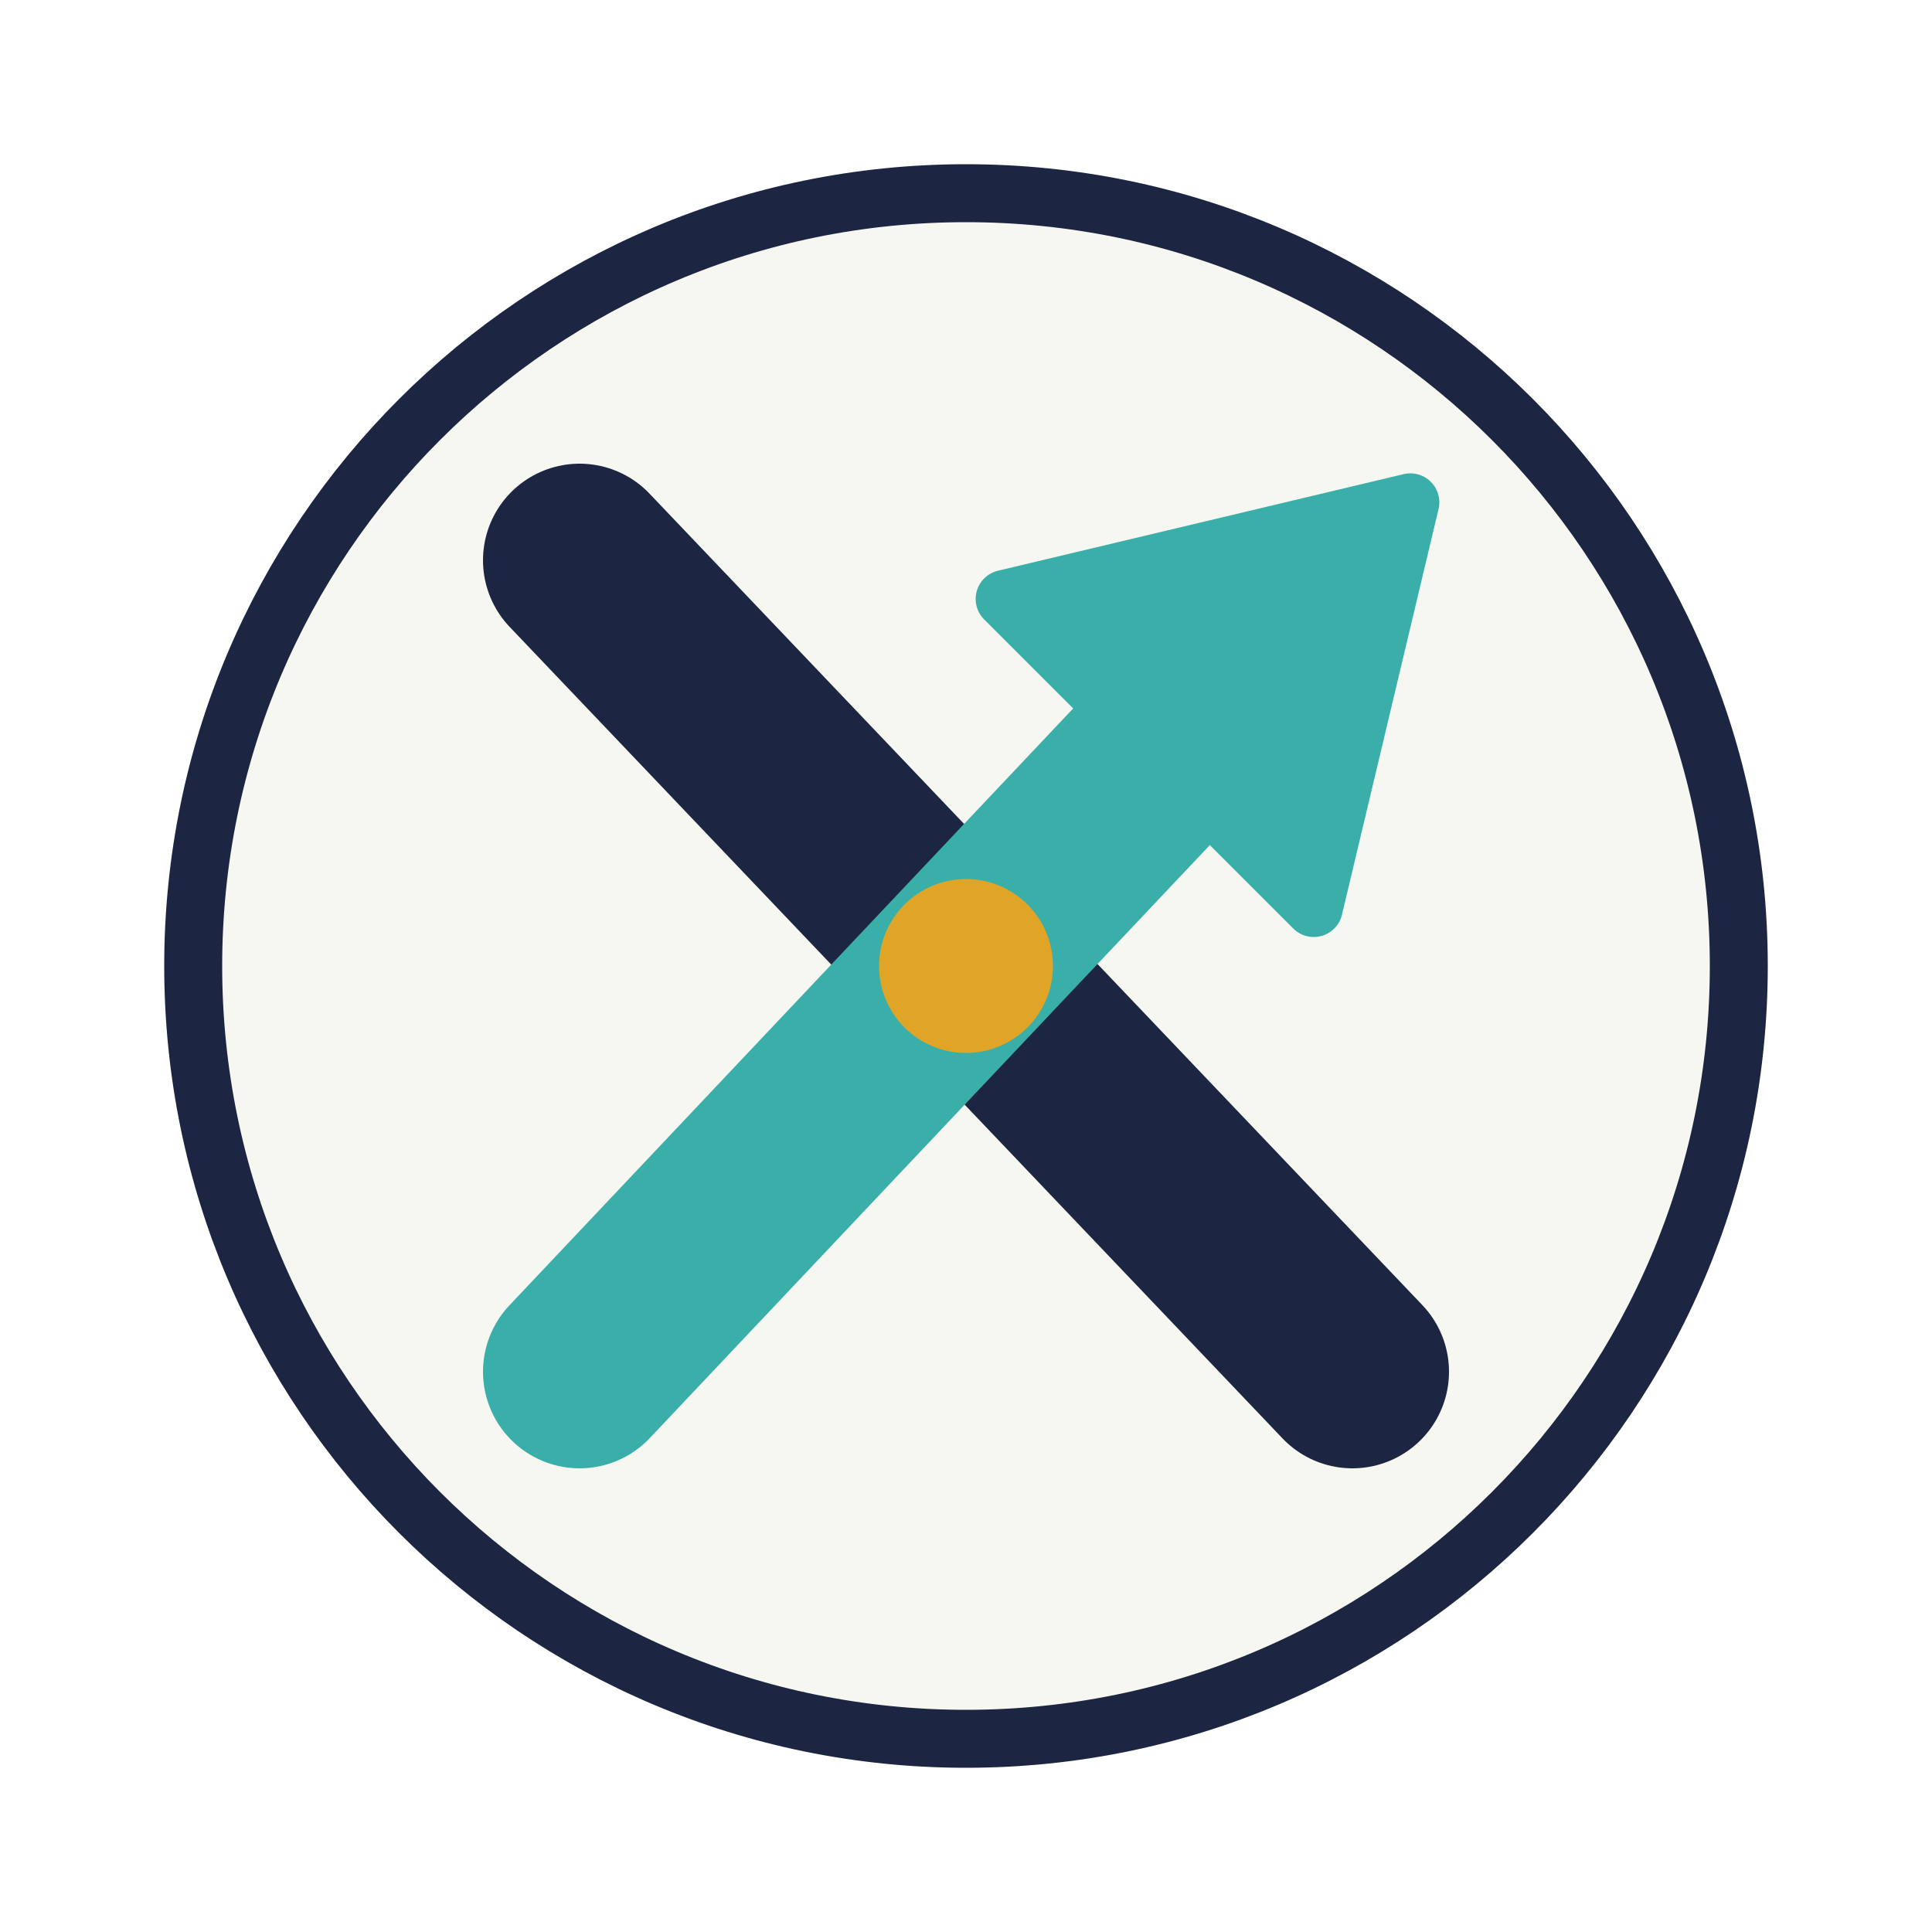
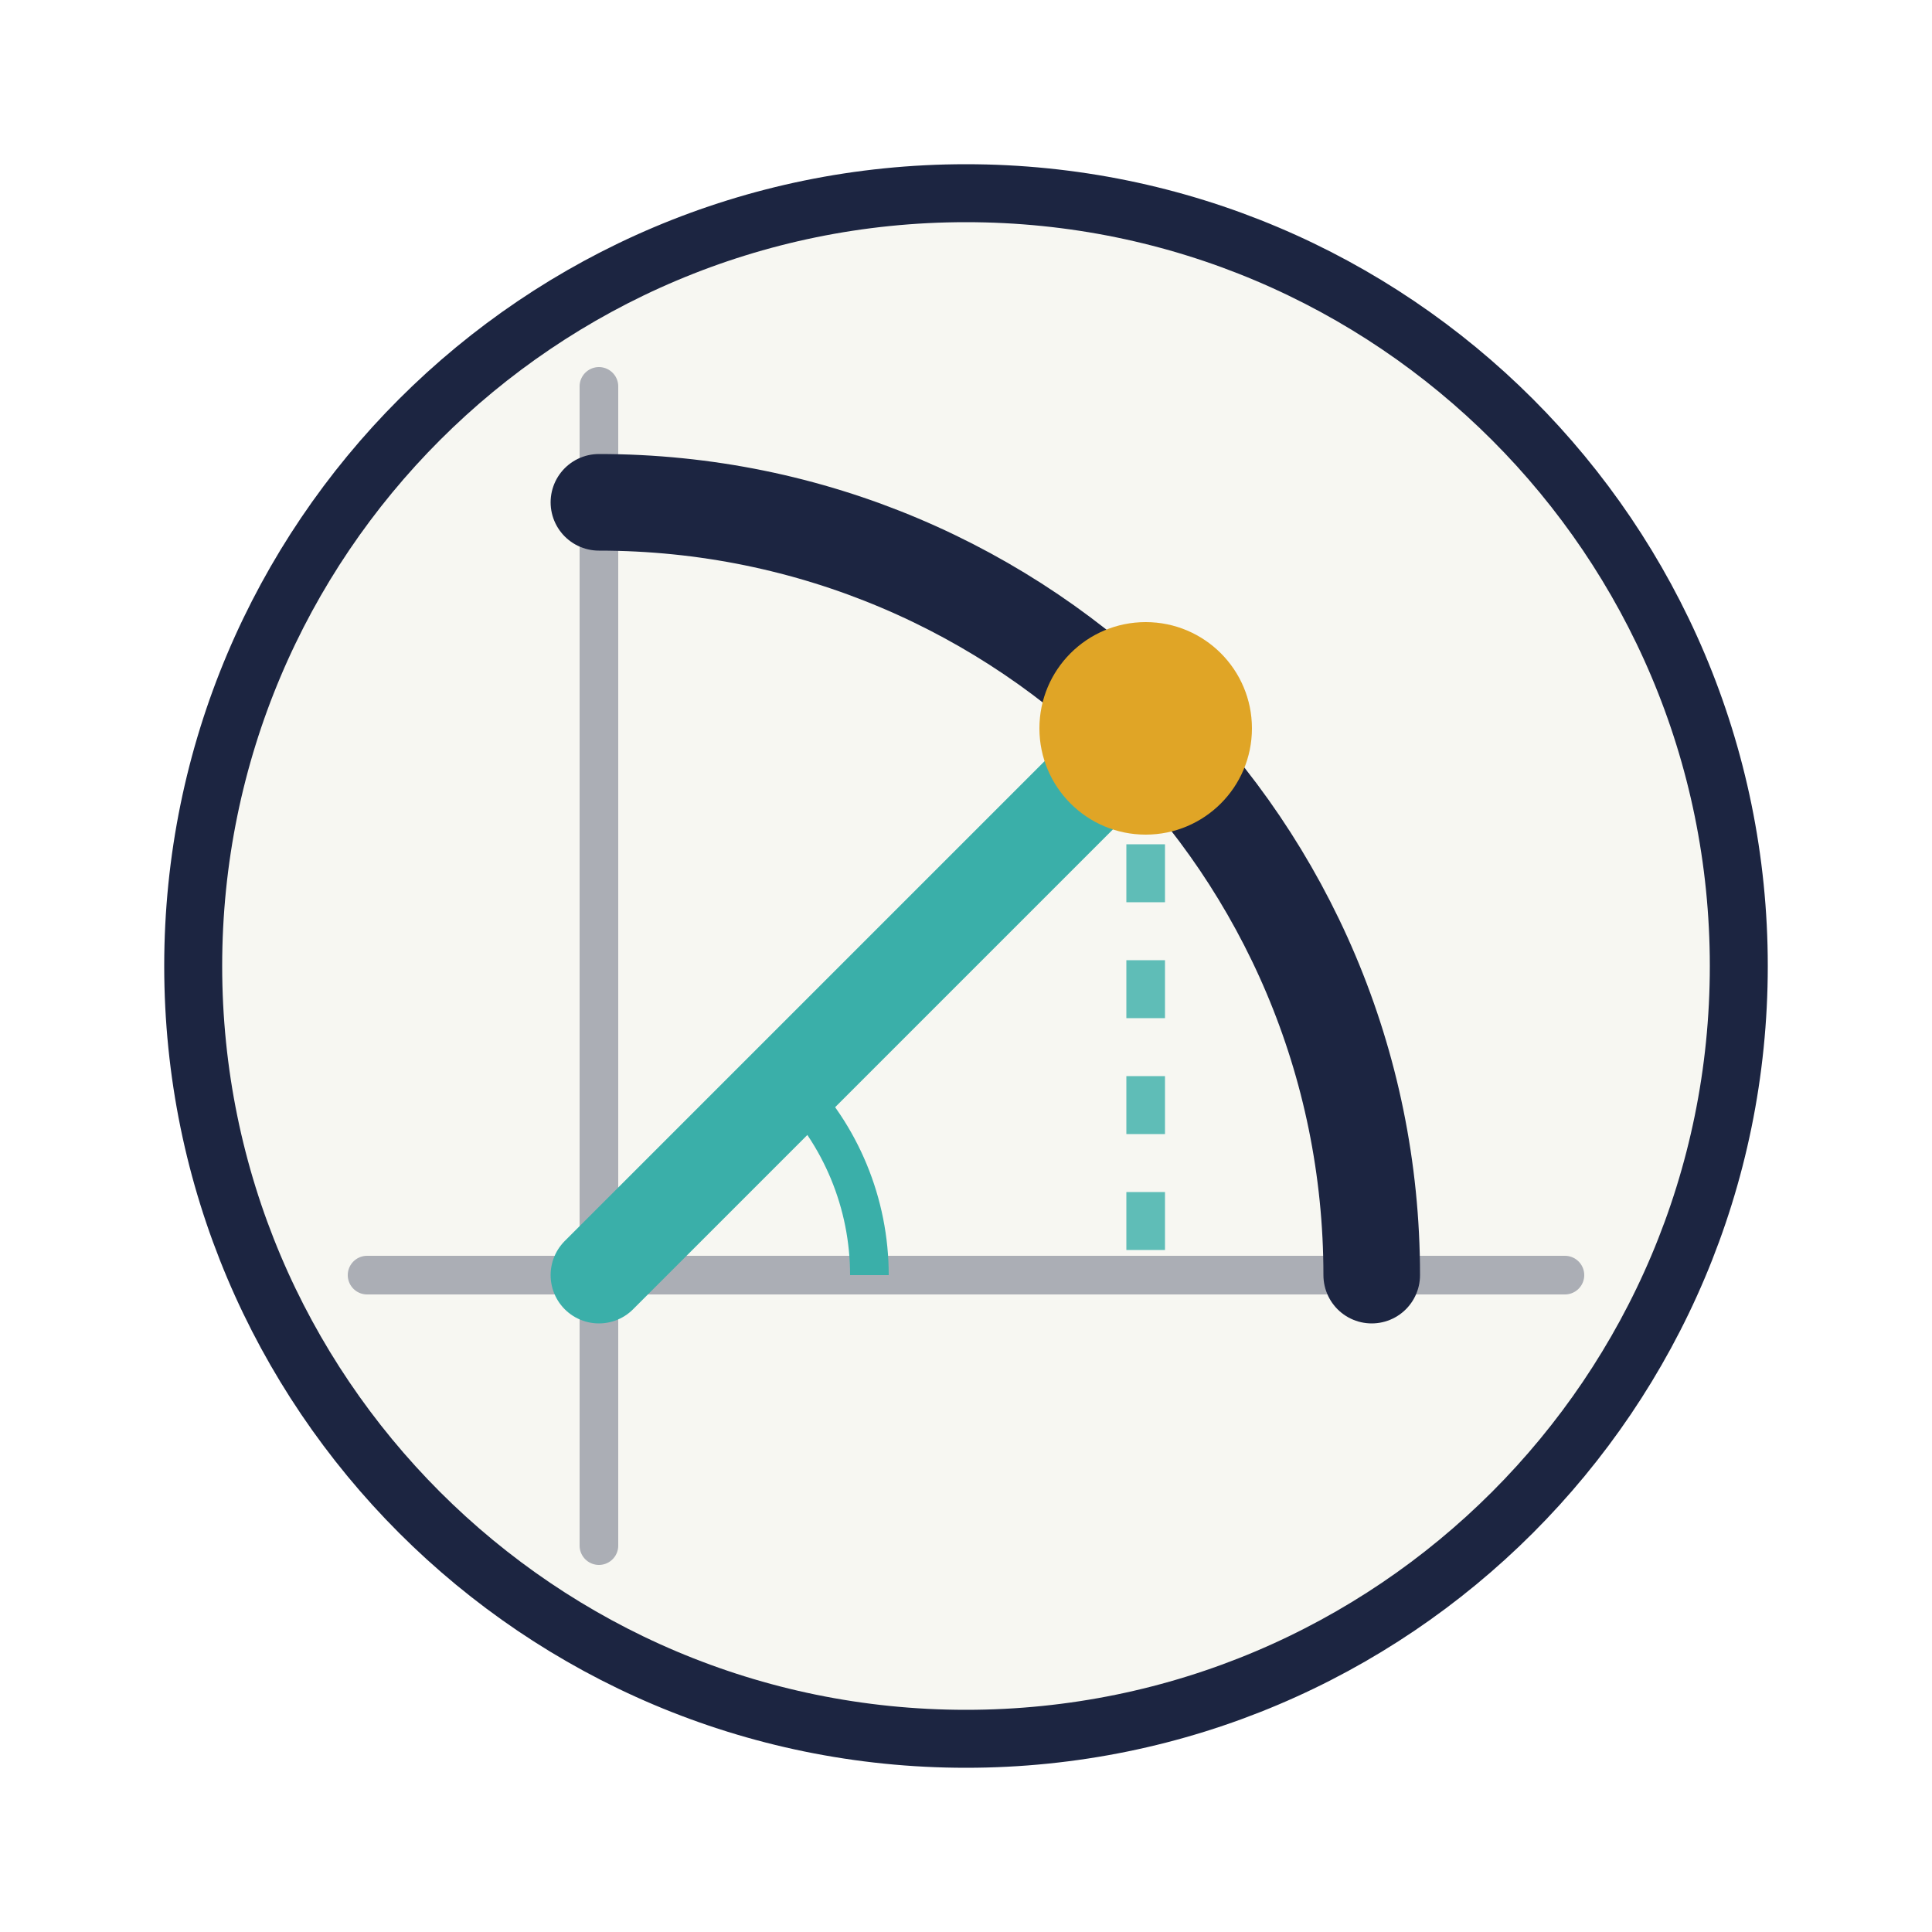
<svg xmlns="http://www.w3.org/2000/svg" viewBox="0 0 200 200" width="512" height="512">
  <rect x="20" y="20" width="160" height="160" rx="80" fill="#F7F7F2" stroke="#1C2541" stroke-width="6" />
-   <path d="M60 58 L140 142" stroke="#1C2541" stroke-width="20" stroke-linecap="round" />
-   <path d="M60 142 L128 70" stroke="#3AAFA9" stroke-width="20" stroke-linecap="round" />
-   <path d="M146 52 L104 62 L136 94 Z" fill="#3AAFA9" stroke="#3AAFA9" stroke-width="6" stroke-linejoin="round" />
-   <circle cx="100" cy="100" r="9" fill="#E0A526" />
+   <path d="M38 132 L162 132 M62 160 L62 40" stroke="#1C2541" stroke-width="4" stroke-linecap="round" opacity="0.35" />
+   <path d="M142 132 A 80 80 0 0 0 62 52" stroke="#1C2541" stroke-width="10" fill="none" stroke-linecap="round" />
+   <path d="M62 132 L118.6 75.4" stroke="#3AAFA9" stroke-width="10" stroke-linecap="round" />
+   <path d="M118.6 75.4 L118.6 132" stroke="#3AAFA9" stroke-width="4" stroke-dasharray="6 6" opacity="0.8" />
+   <path d="M90 132 A 28 28 0 0 0 81.8 112.2" stroke="#3AAFA9" stroke-width="4" fill="none" />
+   <circle cx="118.6" cy="75.4" r="11" fill="#E0A526" />
</svg>
